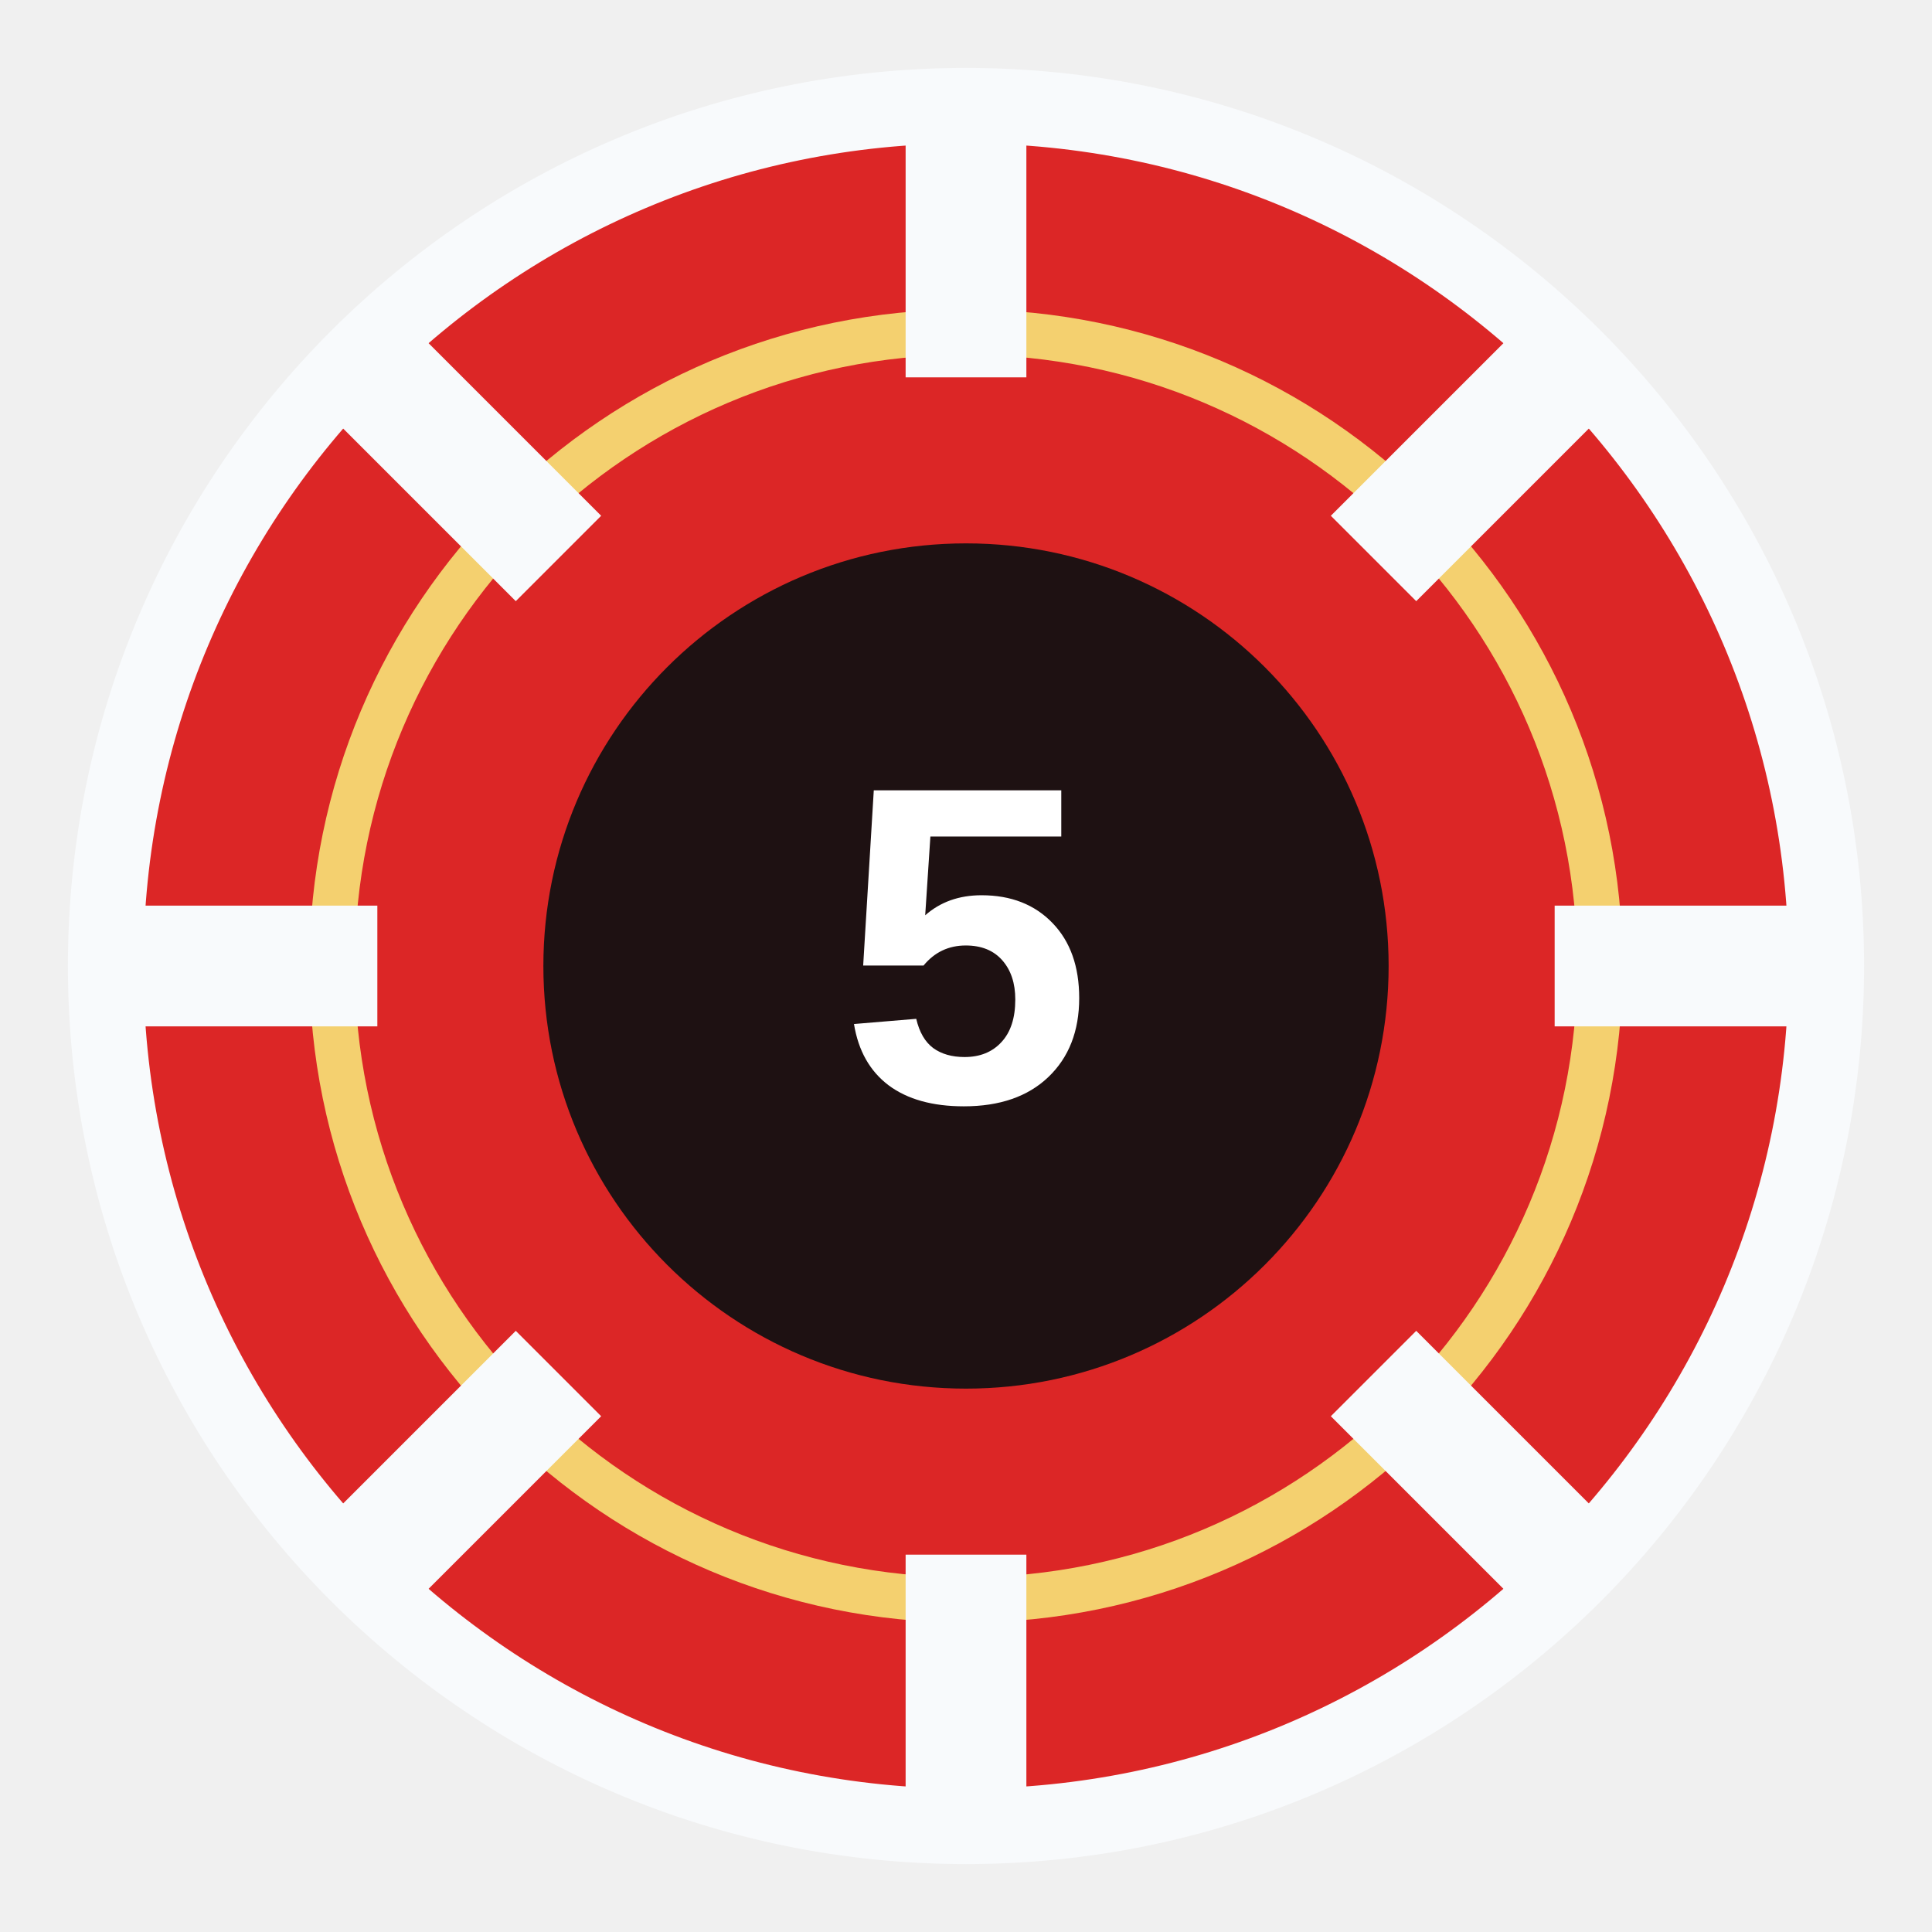
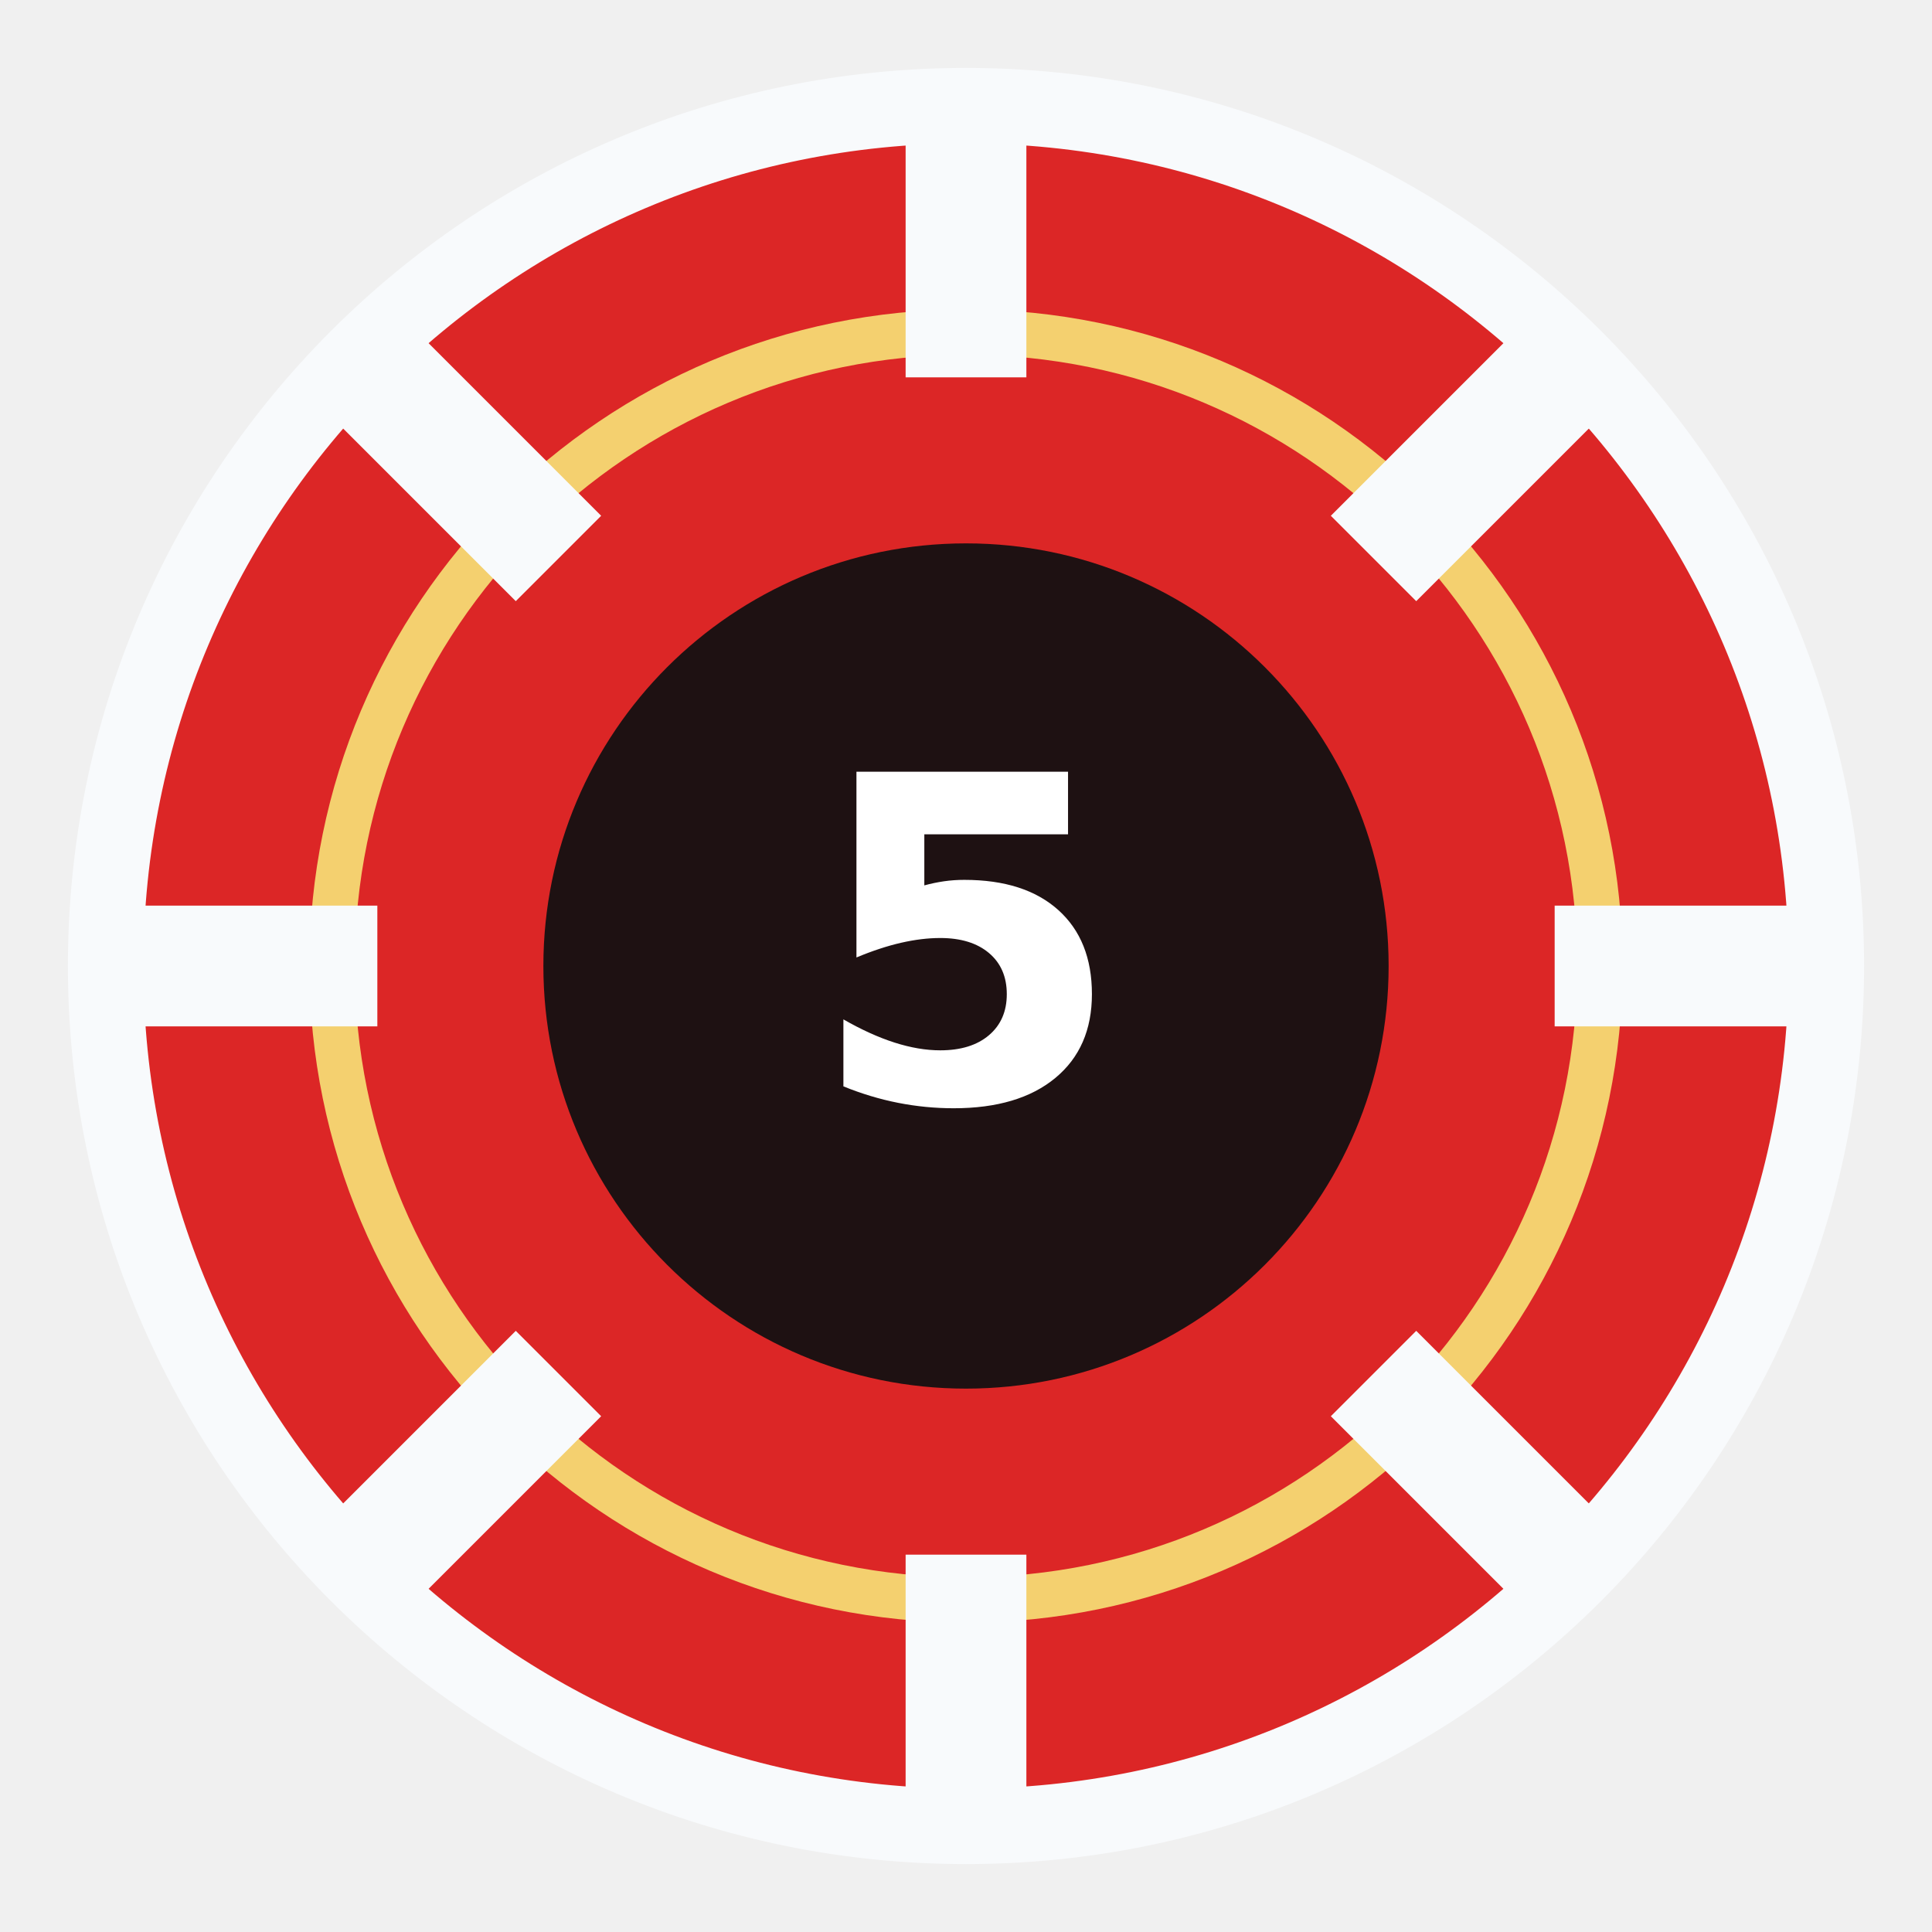
<svg xmlns="http://www.w3.org/2000/svg" width="128" height="128" viewBox="0 0 128 128">
  <circle cx="64" cy="64" r="57" fill="#DC2626" stroke="#F8FAFC" stroke-width="5" />
  <circle cx="64" cy="64" r="42" fill="#DC2626" stroke="#F4D06F" stroke-width="3" />
  <g stroke="#F8FAFC" stroke-width="8">
    <path d="M64 7 V25 M64 103 V121 M7 64 H25 M103 64 H121" />
    <path d="M24 24 L37 37 M91 91 L104 104 M104 24 L91 37 M37 91 L24 104" />
  </g>
  <circle cx="64" cy="64" r="28" fill="#0E0F10" opacity=".92" />
-   <text x="64" y="73" text-anchor="middle" font-family="Arial, sans-serif" font-size="30" font-weight="700" fill="#FFFFFF">5</text>
+   <g transform="">
+     <path d="M217 1493H1174V1210H524V979Q568 991 612.5 997.5Q657 1004 705 1004Q978 1004 1130.0 867.5Q1282 731 1282 487Q1282 245 1116.5 108.0Q951 -29 657 -29Q530 -29 405.5 -4.5Q281 20 158 70V373Q280 303 389.5 268.0Q499 233 596 233Q736 233 816.5 301.5Q897 370 897 487Q897 605 816.5 673.0Q736 741 596 741Q513 741 419.0 719.5Q325 698 217 653Z" transform="translate(53.563 73) scale(0.0146484 -0.0146484)" fill="#FFFFFF" />
+   </g>
</svg>
